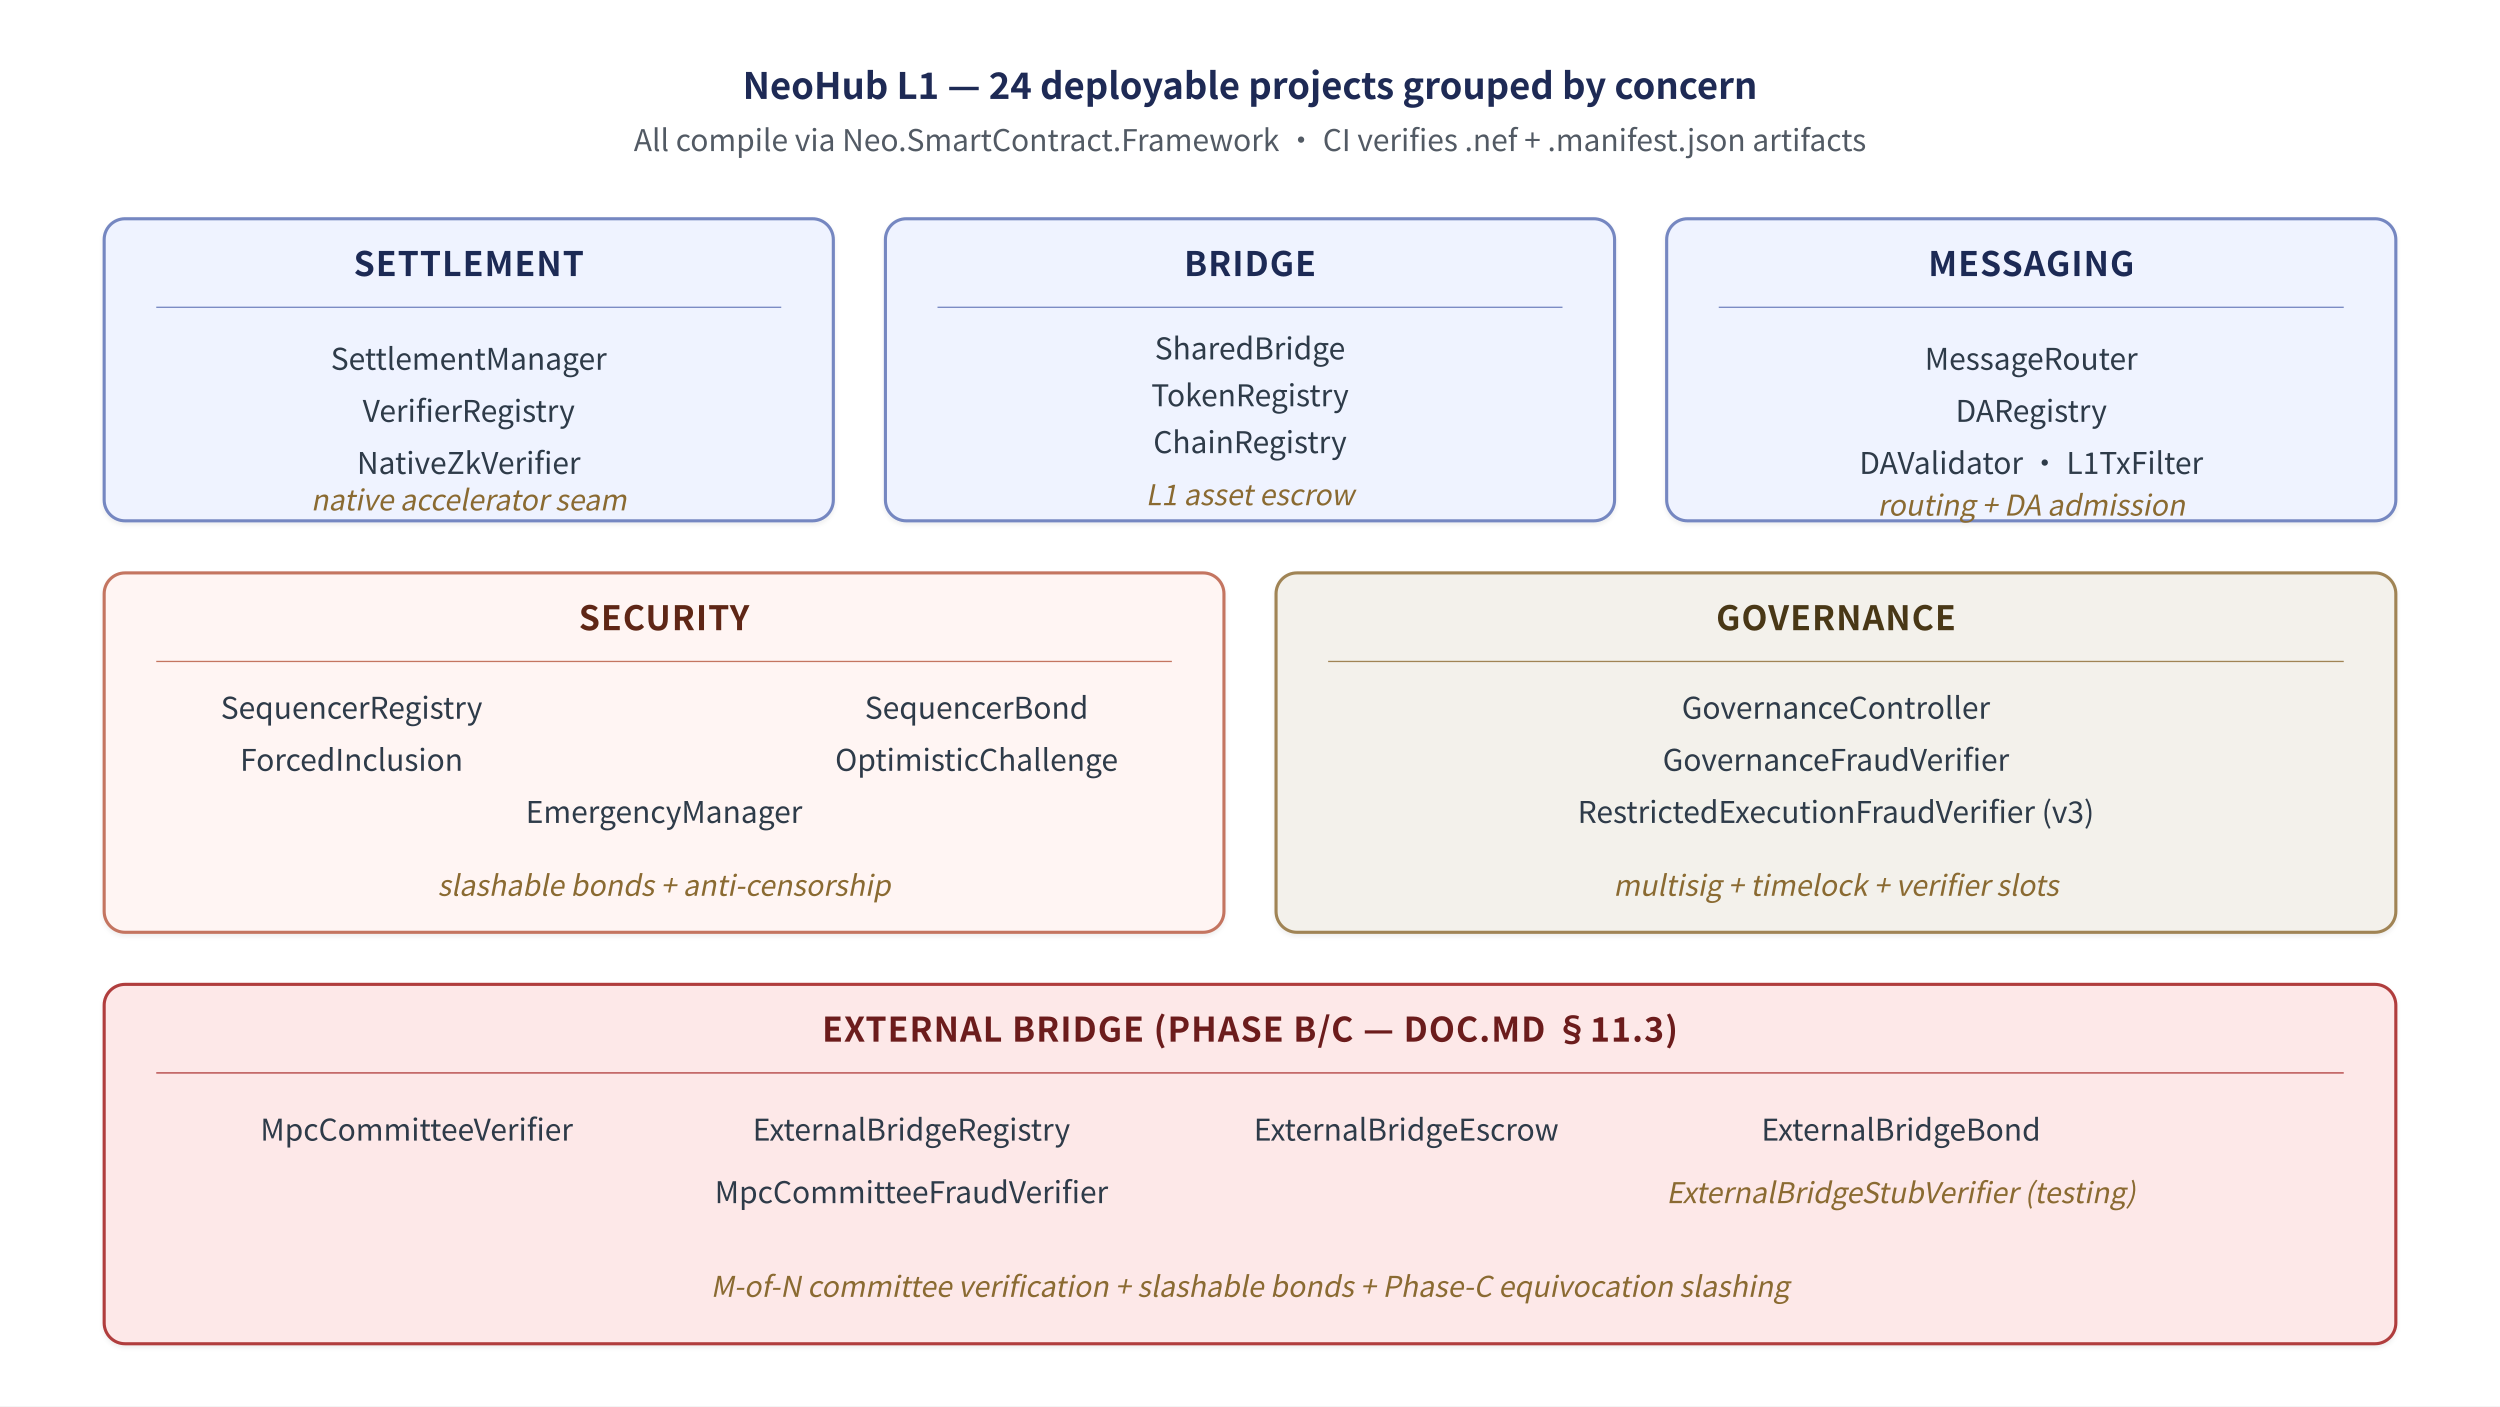
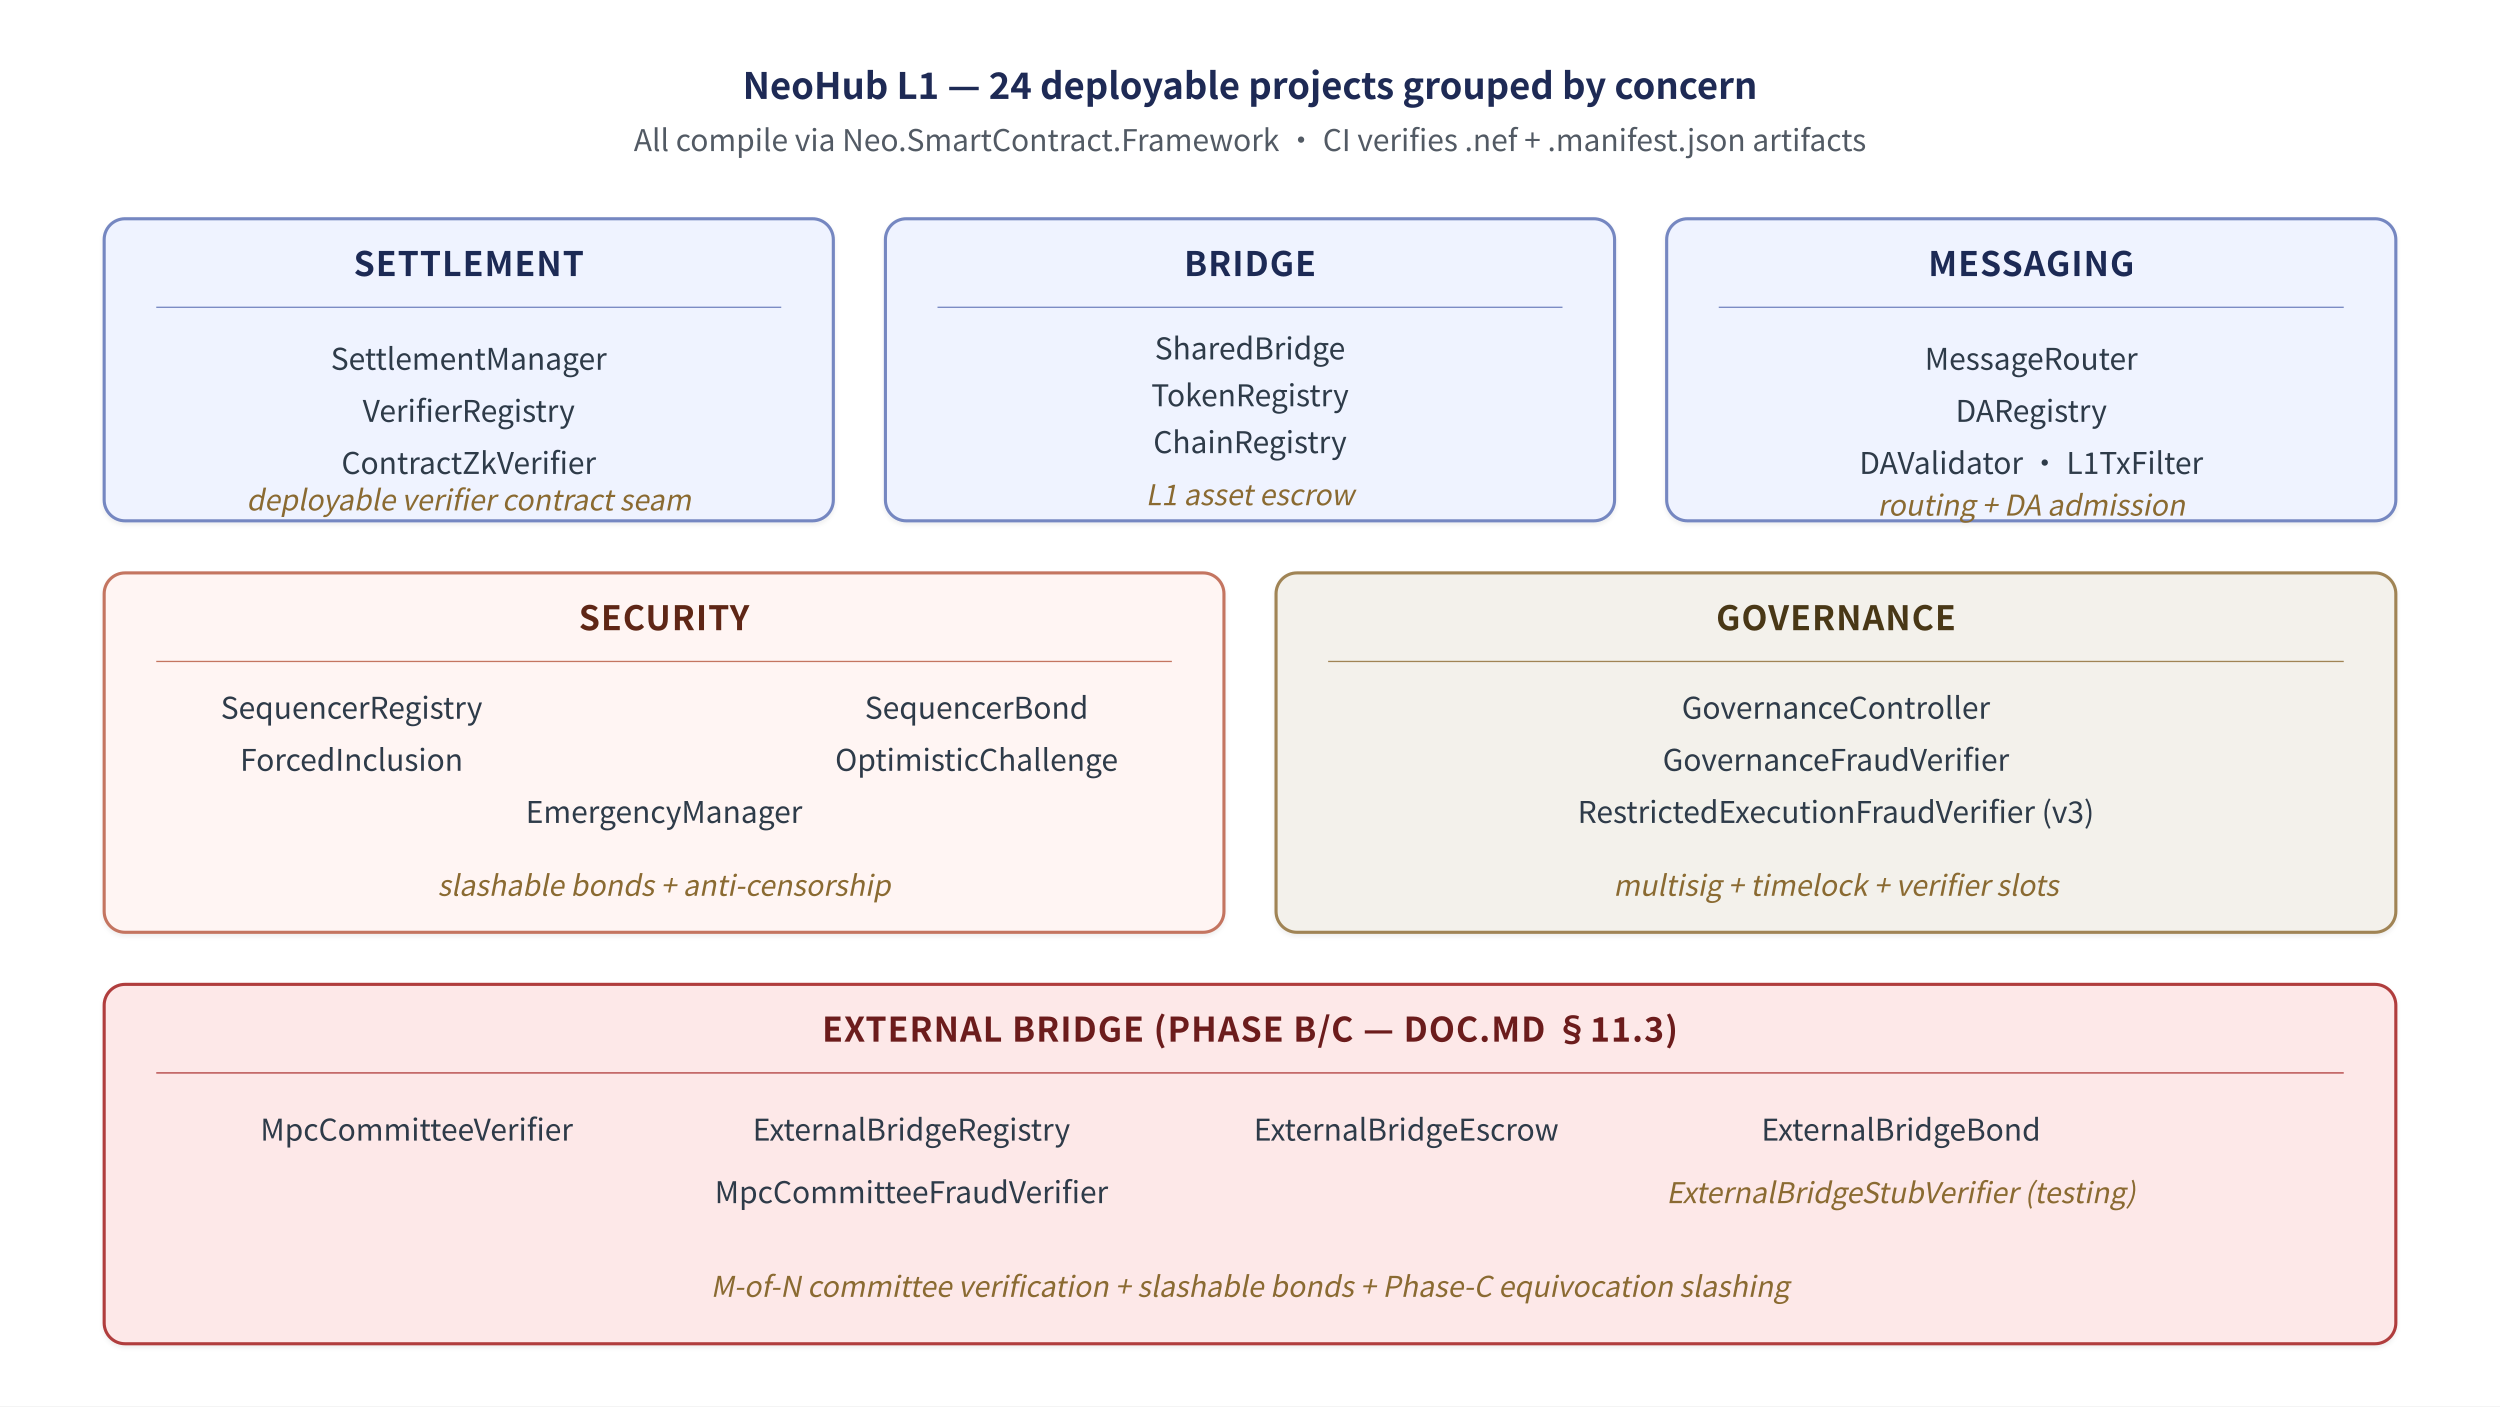
<svg xmlns="http://www.w3.org/2000/svg" viewBox="0 0 960 540" font-family="'Noto Sans CJK SC', -apple-system, BlinkMacSystemFont, 'Segoe UI', Helvetica, Arial, sans-serif" role="img" aria-labelledby="title desc">
  <defs>
    <filter id="card" x="-2%" y="-3%" width="104%" height="106%">
      <feDropShadow dx="0" dy="1" stdDeviation="0.9" flood-color="#000000" flood-opacity="0.07" />
    </filter>
    <style>
      .grp-title  { font-size: 13px; font-weight: 700; letter-spacing: 0.4px; }
      .item       { font-size: 11.5px; fill: #2d3a48; }
      .item-stub  { font-size: 11px; fill: #8a6a30; font-style: italic; }
      .header     { font-size: 14px; font-weight: 700; }
      .subheader  { font-size: 11.5px; fill: #525a64; }
    </style>
  </defs>
  <rect width="960" height="540" fill="#ffffff" />
  <text x="480" y="38" text-anchor="middle" class="header" fill="#1e2a55">NeoHub L1 — 24 deployable projects grouped by concern</text>
  <text x="480" y="58" text-anchor="middle" class="subheader">All compile via Neo.SmartContract.Framework · CI verifies .nef + .manifest.json artifacts</text>
  <g filter="url(#card)">
    <rect x="40" y="84" width="280" height="116" rx="8" ry="8" fill="#eff3ff" stroke="#7587c1" stroke-width="1.2" />
    <text x="180" y="106" text-anchor="middle" class="grp-title" fill="#1e2a55">SETTLEMENT</text>
    <line x1="60" y1="118" x2="300" y2="118" stroke="#7587c1" stroke-width="0.5" />
    <text x="180" y="142" text-anchor="middle" class="item">SettlementManager</text>
    <text x="180" y="162" text-anchor="middle" class="item">VerifierRegistry</text>
-     <text x="180" y="182" text-anchor="middle" class="item">NativeZkVerifier</text>
-     <text x="180" y="196" text-anchor="middle" class="item-stub">native accelerator seam</text>
+     <text x="180" y="182" text-anchor="middle" class="item">ContractZkVerifier</text>
+     <text x="180" y="196" text-anchor="middle" class="item-stub">deployable verifier contract seam</text>
  </g>
  <g filter="url(#card)">
    <rect x="340" y="84" width="280" height="116" rx="8" ry="8" fill="#eff3ff" stroke="#7587c1" stroke-width="1.2" />
    <text x="480" y="106" text-anchor="middle" class="grp-title" fill="#1e2a55">BRIDGE</text>
    <line x1="360" y1="118" x2="600" y2="118" stroke="#7587c1" stroke-width="0.5" />
    <text x="480" y="138" text-anchor="middle" class="item">SharedBridge</text>
    <text x="480" y="156" text-anchor="middle" class="item">TokenRegistry</text>
    <text x="480" y="174" text-anchor="middle" class="item">ChainRegistry</text>
    <text x="480" y="194" text-anchor="middle" class="item-stub">L1 asset escrow</text>
  </g>
  <g filter="url(#card)">
    <rect x="640" y="84" width="280" height="116" rx="8" ry="8" fill="#eff3ff" stroke="#7587c1" stroke-width="1.2" />
    <text x="780" y="106" text-anchor="middle" class="grp-title" fill="#1e2a55">MESSAGING</text>
    <line x1="660" y1="118" x2="900" y2="118" stroke="#7587c1" stroke-width="0.5" />
    <text x="780" y="142" text-anchor="middle" class="item">MessageRouter</text>
    <text x="780" y="162" text-anchor="middle" class="item">DARegistry</text>
    <text x="780" y="182" text-anchor="middle" class="item">DAValidator · L1TxFilter</text>
    <text x="780" y="198" text-anchor="middle" class="item-stub">routing + DA admission</text>
  </g>
  <g filter="url(#card)">
    <rect x="40" y="220" width="430" height="138" rx="8" ry="8" fill="#fff5f3" stroke="#c47461" stroke-width="1.2" />
    <text x="255" y="242" text-anchor="middle" class="grp-title" fill="#5e2814">SECURITY</text>
    <line x1="60" y1="254" x2="450" y2="254" stroke="#c47461" stroke-width="0.5" />
    <text x="135" y="276" text-anchor="middle" class="item">SequencerRegistry</text>
    <text x="375" y="276" text-anchor="middle" class="item">SequencerBond</text>
    <text x="135" y="296" text-anchor="middle" class="item">ForcedInclusion</text>
    <text x="375" y="296" text-anchor="middle" class="item">OptimisticChallenge</text>
    <text x="255" y="316" text-anchor="middle" class="item">EmergencyManager</text>
    <text x="255" y="344" text-anchor="middle" class="item-stub" fill="#8a4a30">slashable bonds + anti-censorship</text>
  </g>
  <g filter="url(#card)">
    <rect x="490" y="220" width="430" height="138" rx="8" ry="8" fill="#f3f1eb" stroke="#a08454" stroke-width="1.2" />
    <text x="705" y="242" text-anchor="middle" class="grp-title" fill="#4a3818">GOVERNANCE</text>
    <line x1="510" y1="254" x2="900" y2="254" stroke="#a08454" stroke-width="0.5" />
    <text x="705" y="276" text-anchor="middle" class="item">GovernanceController</text>
    <text x="705" y="296" text-anchor="middle" class="item">GovernanceFraudVerifier</text>
    <text x="705" y="316" text-anchor="middle" class="item">RestrictedExecutionFraudVerifier (v3)</text>
    <text x="705" y="344" text-anchor="middle" class="item-stub" fill="#7a5828">multisig + timelock + verifier slots</text>
  </g>
  <g filter="url(#card)">
    <rect x="40" y="378" width="880" height="138" rx="8" ry="8" fill="#fde8e8" stroke="#b03d3d" stroke-width="1.2" />
    <text x="480" y="400" text-anchor="middle" class="grp-title" fill="#6c1e1e">EXTERNAL BRIDGE (PHASE B/C — DOC.MD §11.3)</text>
    <line x1="60" y1="412" x2="900" y2="412" stroke="#b03d3d" stroke-width="0.5" />
    <text x="160" y="438" text-anchor="middle" class="item">MpcCommitteeVerifier</text>
    <text x="350" y="438" text-anchor="middle" class="item">ExternalBridgeRegistry</text>
    <text x="540" y="438" text-anchor="middle" class="item">ExternalBridgeEscrow</text>
    <text x="730" y="438" text-anchor="middle" class="item">ExternalBridgeBond</text>
    <text x="350" y="462" text-anchor="middle" class="item">MpcCommitteeFraudVerifier</text>
    <text x="730" y="462" text-anchor="middle" class="item-stub">ExternalBridgeStubVerifier (testing)</text>
    <text x="480" y="498" text-anchor="middle" class="item-stub" fill="#8a2828">M-of-N committee verification + slashable bonds + Phase-C equivocation slashing</text>
  </g>
</svg>
